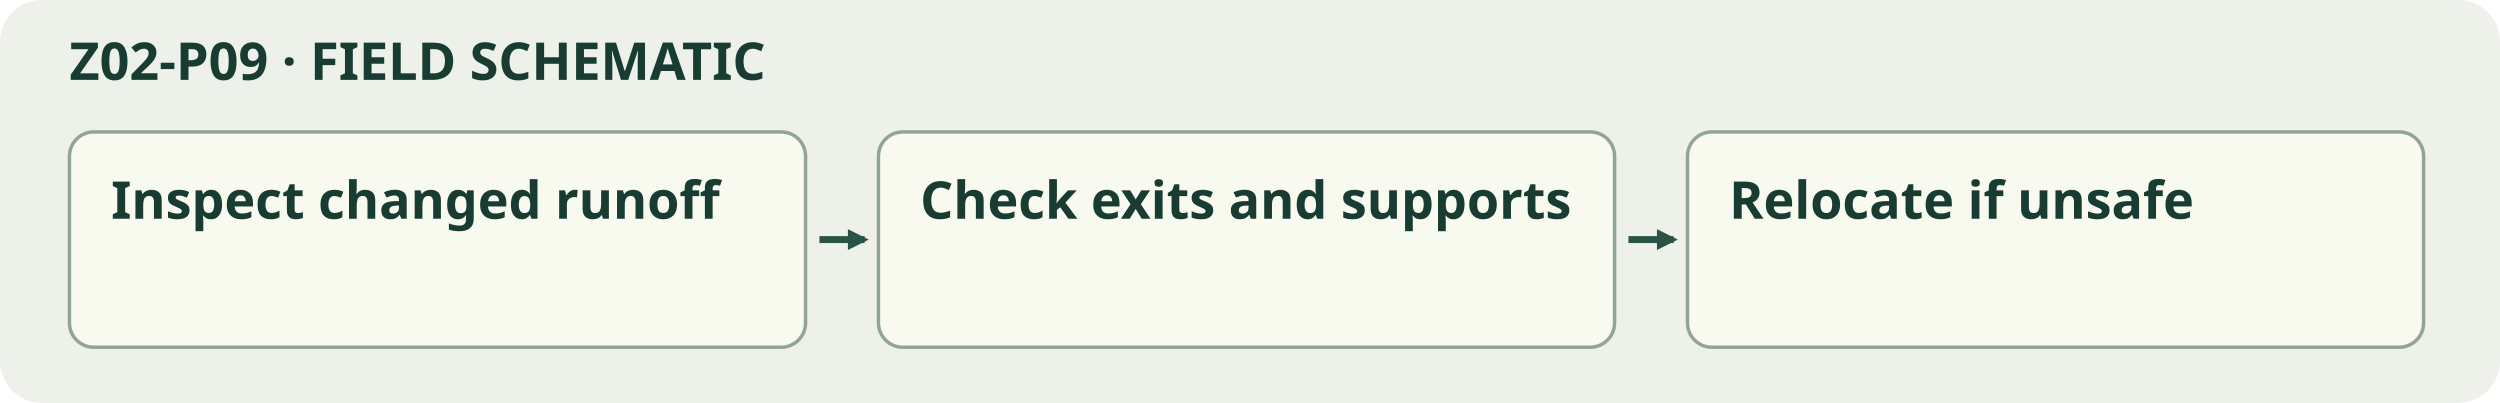
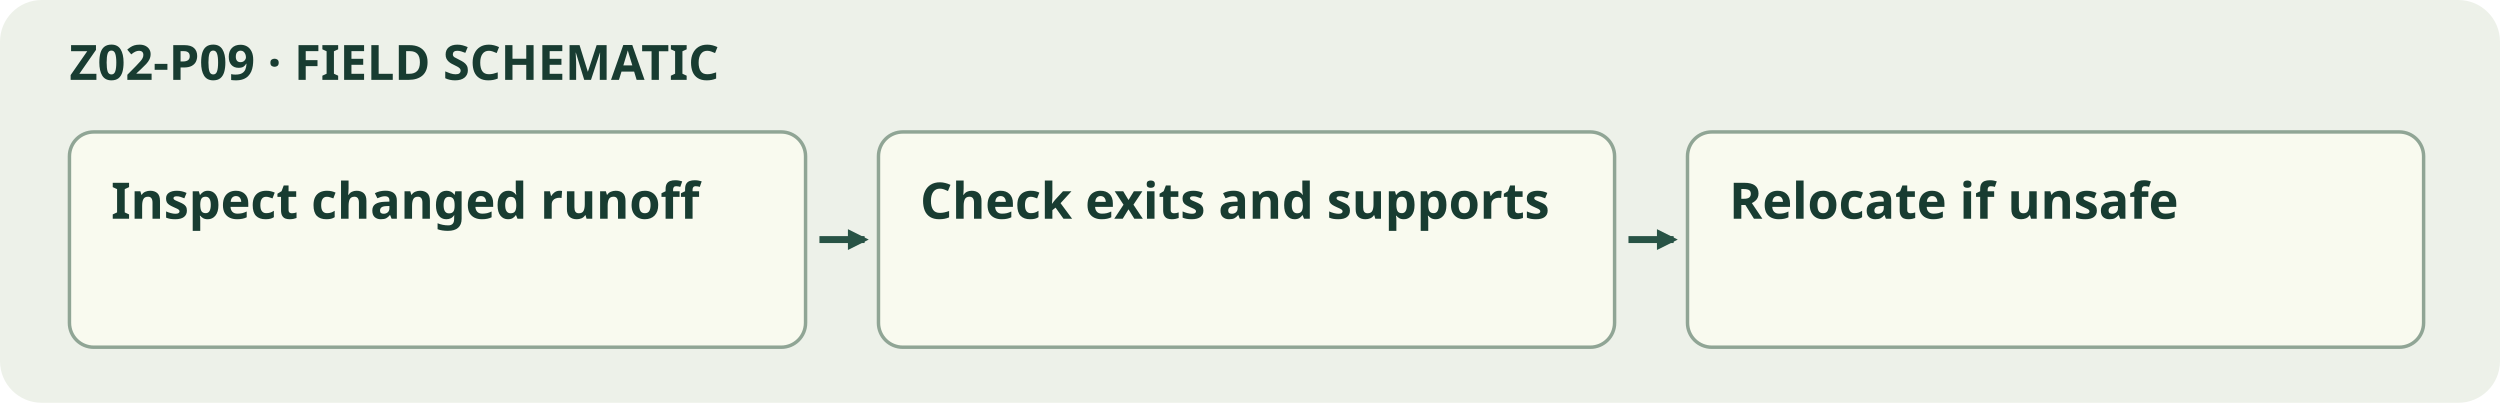
<svg xmlns="http://www.w3.org/2000/svg" viewBox="0 0 720 116" role="img" aria-labelledby="title desc">
  <defs>
    <marker id="arrow" viewBox="0 0 10 10" markerWidth="3" markerHeight="3" refX="8" refY="5" orient="auto">
      <path d="M0 0L10 5 0 10Z" fill="#285345" />
    </marker>
  </defs>
  <rect width="720" height="116" rx="12" fill="#edf1e9" />
-   <g font-family="system-ui,sans-serif" font-size="15" font-weight="650" fill="#183c31">
-     <text x="20" y="23">Z02-P09 · FIELD SCHEMATIC</text>
-     <rect x="20" y="38" width="212" height="62" rx="7" fill="#f9faef" stroke="#90a595" />
-     <text x="32" y="63">Inspect changed runoff</text>
-     <path d="M236 69h13" stroke="#285345" stroke-width="2" marker-end="url(#arrow)" />
-     <rect x="253" y="38" width="212" height="62" rx="7" fill="#f9faef" stroke="#90a595" />
-     <text x="265" y="63">Check exits and supports</text>
-     <path d="M469 69h13" stroke="#285345" stroke-width="2" marker-end="url(#arrow)" />
-     <rect x="486" y="38" width="212" height="62" rx="7" fill="#f9faef" stroke="#90a595" />
-     <text x="498" y="63">Relocate if unsafe</text>
+   <g font-family="system-ui,sans-serif" font-size="14.5" font-weight="650" fill="#183c31">
+     <text x="20" y="23" font-size="14" font-weight="700" fill="#183c31" text-anchor="start">Z02-P09 · FIELD SCHEMATIC</text>
+     <g id="stage-panels">
+       <rect x="20" y="38" width="212" height="62" rx="7" fill="#f9faef" stroke="#90a595" />
+       <text x="32" y="63" font-size="14.5" font-weight="650" fill="#183c31" text-anchor="start">Inspect changed runoff</text>
+       <path d="M236 69h13" stroke="#285345" stroke-width="2" marker-end="url(#arrow)" />
+       <rect x="253" y="38" width="212" height="62" rx="7" fill="#f9faef" stroke="#90a595" />
+       <text x="265" y="63" font-size="14.5" font-weight="650" fill="#183c31" text-anchor="start">Check exits and supports</text>
+       <path d="M469 69h13" stroke="#285345" stroke-width="2" marker-end="url(#arrow)" />
+       <rect x="486" y="38" width="212" height="62" rx="7" fill="#f9faef" stroke="#90a595" />
+       <text x="498" y="63" font-size="14.5" font-weight="650" fill="#183c31" text-anchor="start">Relocate if unsafe</text>
+     </g>
  </g>
</svg>
